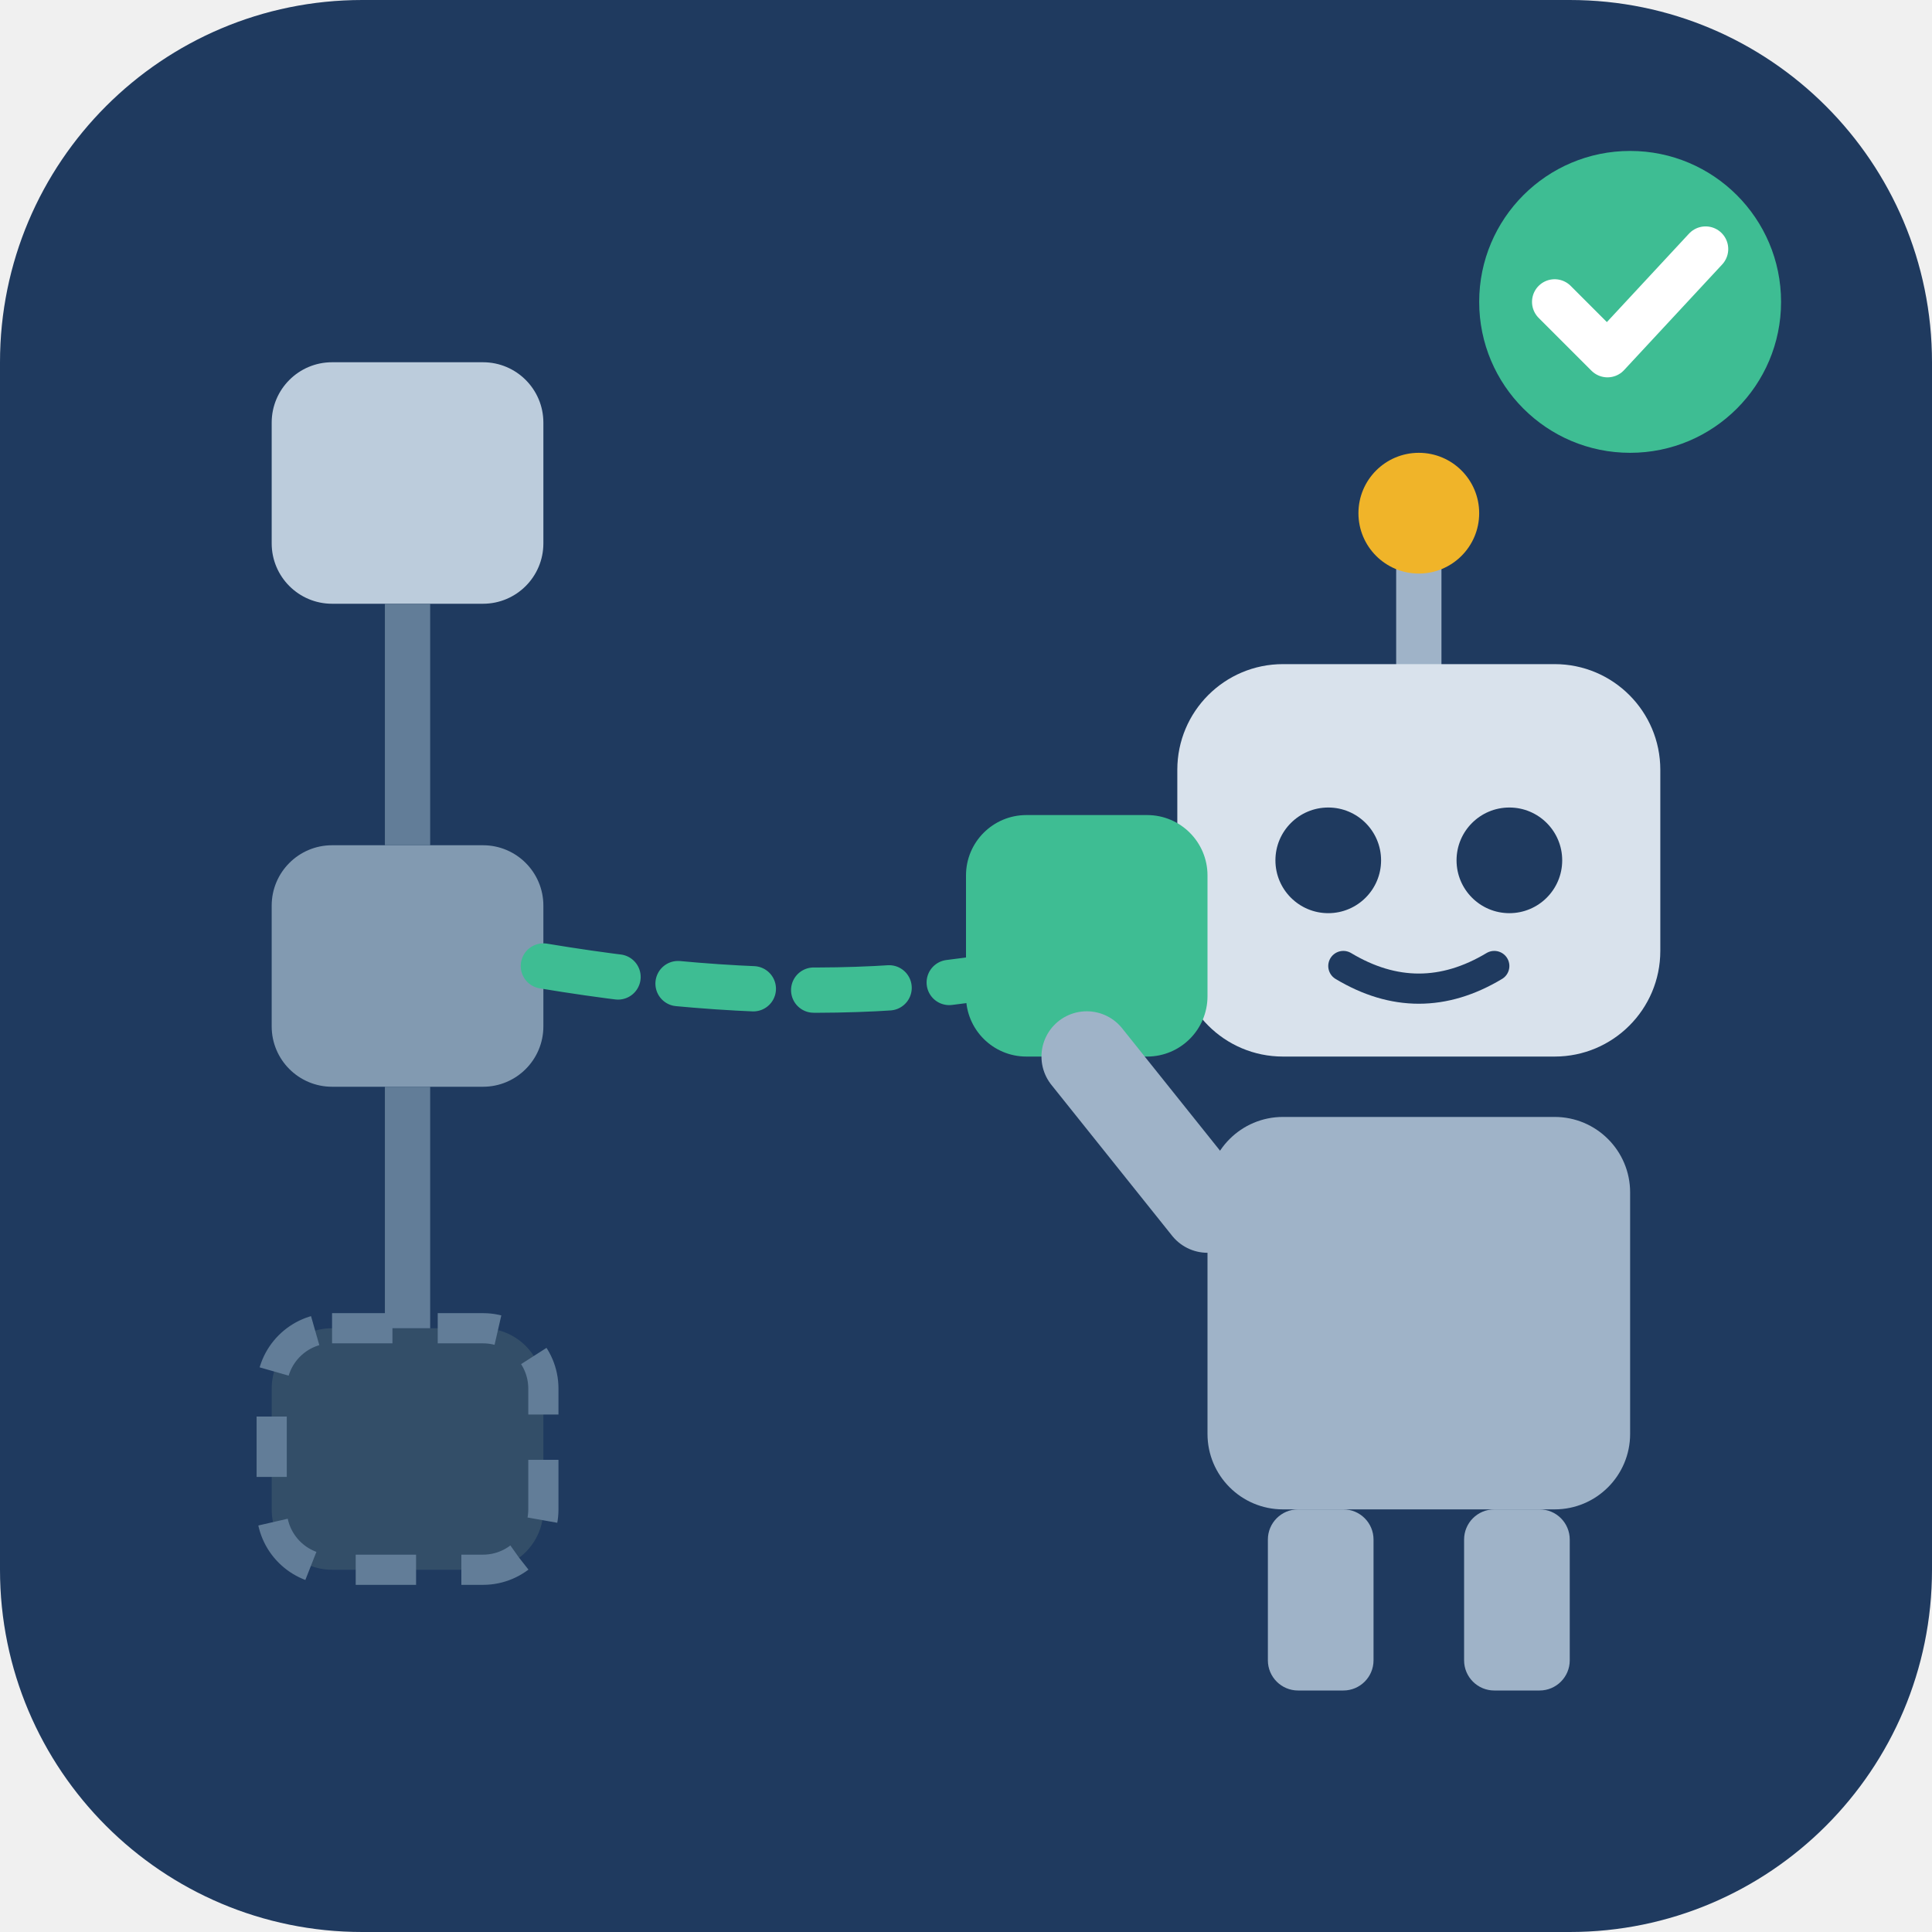
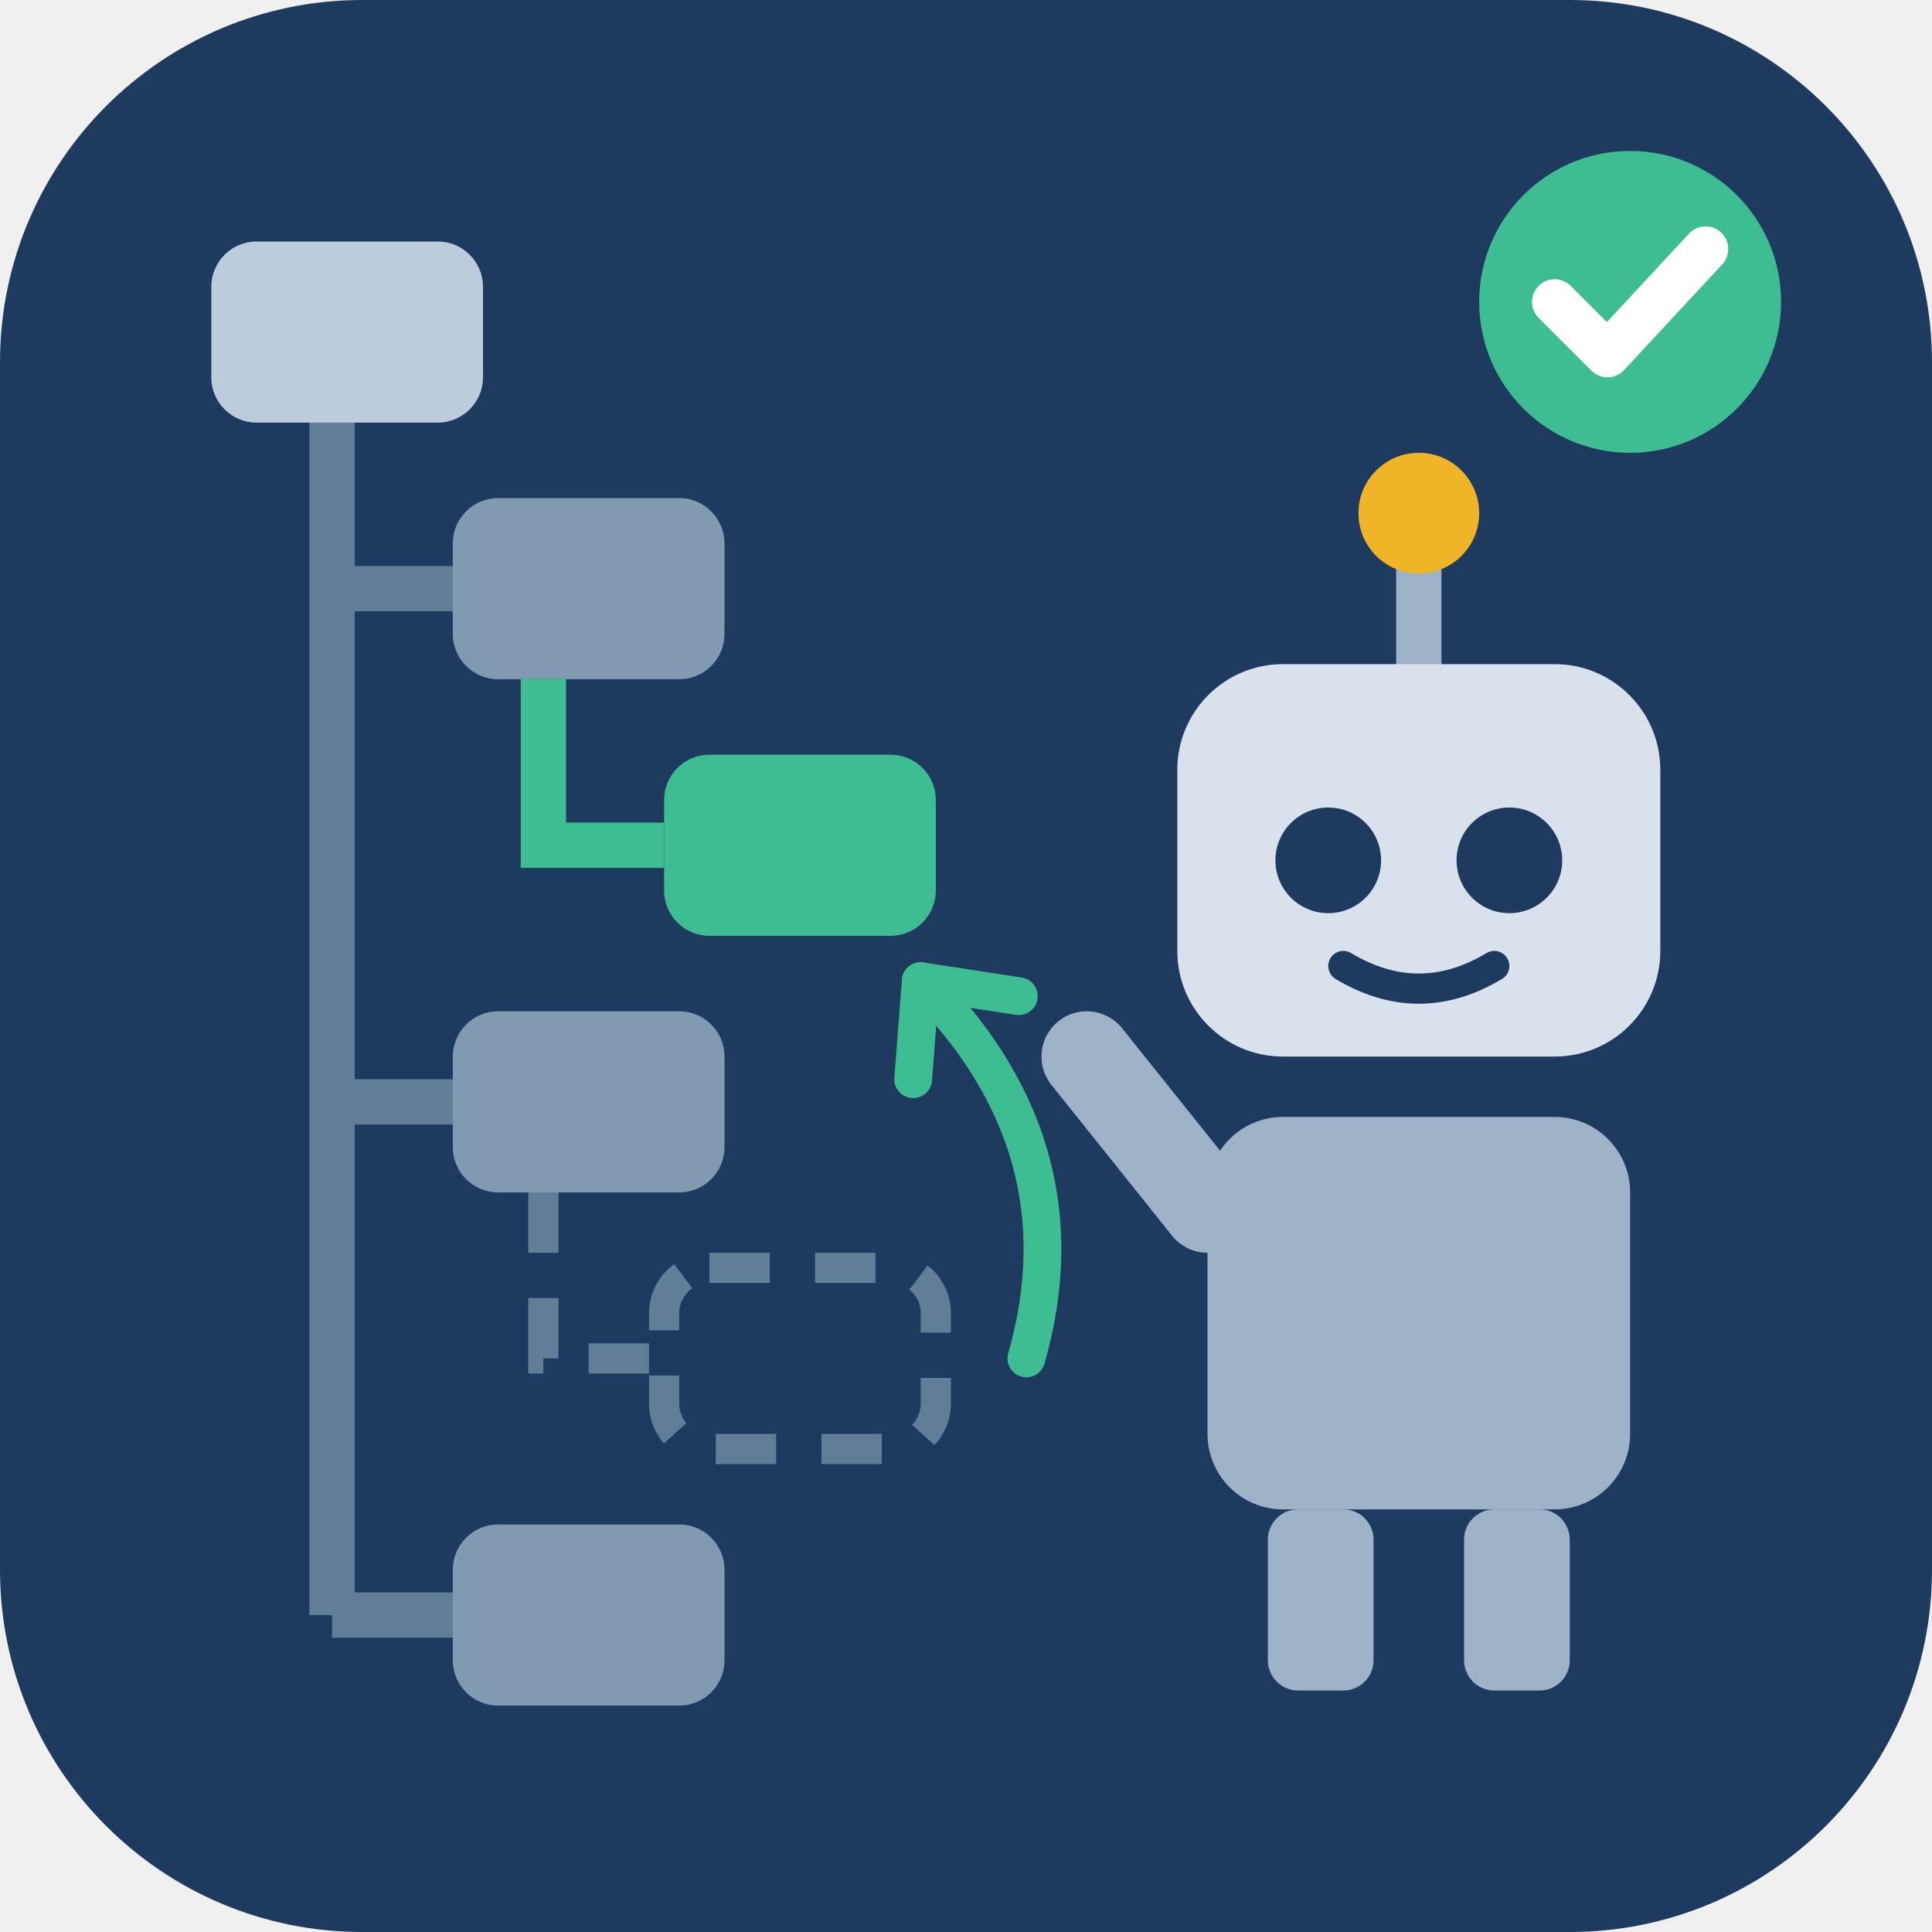
<svg xmlns="http://www.w3.org/2000/svg" width="128" height="128" viewBox="0 0 128 128">
  <rect width="128" height="128" rx="24" fill="#1f3a5f" />
-   <rect x="18" y="24" width="18" height="16" rx="4" fill="#bcccdc" />
-   <rect x="18" y="56" width="18" height="16" rx="4" fill="#829ab1" />
-   <rect x="18" y="88" width="18" height="16" rx="4" fill="#334e68" stroke="#627d98" stroke-width="2" stroke-dasharray="4 3" />
-   <line x1="27" y1="40" x2="27" y2="56" stroke="#627d98" stroke-width="3" />
-   <line x1="27" y1="72" x2="27" y2="88" stroke="#627d98" stroke-width="3" />
-   <path d="M36 64q24 4 40 -2" fill="none" stroke="#3ebd93" stroke-width="3" stroke-dasharray="5 4" stroke-linecap="round" />
+   <path d="M22 28v79M22 39h8M22 73h8M22 107h8" fill="none" stroke="#627d98" stroke-width="3" />
+   <path d="M36 45v11h8" fill="none" stroke="#3ebd93" stroke-width="3" />
+   <path d="M36 79v11h8" fill="none" stroke="#627d98" stroke-width="2" stroke-dasharray="4 3" />
+   <rect x="14" y="16" width="18" height="12" rx="3" fill="#bcccdc" />
+   <rect x="30" y="33" width="18" height="12" rx="3" fill="#829ab1" />
+   <rect x="44" y="50" width="18" height="12" rx="3" fill="#3ebd93" />
+   <rect x="30" y="67" width="18" height="12" rx="3" fill="#829ab1" />
+   <rect x="44" y="84" width="18" height="12" rx="3" fill="#1f3a5f" stroke="#627d98" stroke-width="2" stroke-dasharray="4 3" />
+   <rect x="30" y="101" width="18" height="12" rx="3" fill="#829ab1" />
+   <path d="M68 90Q72 76 61 65" fill="none" stroke="#3ebd93" stroke-width="2.5" stroke-linecap="round" />
+   <path d="M60.5 71.5l0.5 -6.5 6.5 1" fill="none" stroke="#3ebd93" stroke-width="2.5" stroke-linecap="round" stroke-linejoin="round" />
  <line x1="94" y1="36" x2="94" y2="44" stroke="#9fb3c8" stroke-width="3" stroke-linecap="round" />
  <circle cx="94" cy="34" r="4" fill="#f0b429" />
  <rect x="78" y="44" width="32" height="26" rx="7" fill="#d9e2ec" />
  <circle cx="88" cy="57" r="3.5" fill="#1f3a5f" />
  <circle cx="100" cy="57" r="3.5" fill="#1f3a5f" />
  <path d="M89 64q5 3 10 0" fill="none" stroke="#1f3a5f" stroke-width="2" stroke-linecap="round" />
  <rect x="80" y="74" width="28" height="26" rx="5" fill="#9fb3c8" />
  <rect x="84" y="100" width="7" height="12" rx="2" fill="#9fb3c8" />
  <rect x="97" y="100" width="7" height="12" rx="2" fill="#9fb3c8" />
-   <rect x="64" y="54" width="16" height="16" rx="4" fill="#3ebd93" />
  <path d="M80 80l-8 -10" stroke="#9fb3c8" stroke-width="6" stroke-linecap="round" />
  <circle cx="108" cy="20" r="10" fill="#3ebd93" />
  <path d="M103 20l3.5 3.5 6.5-7" fill="none" stroke="#ffffff" stroke-width="3" stroke-linecap="round" stroke-linejoin="round" />
</svg>
